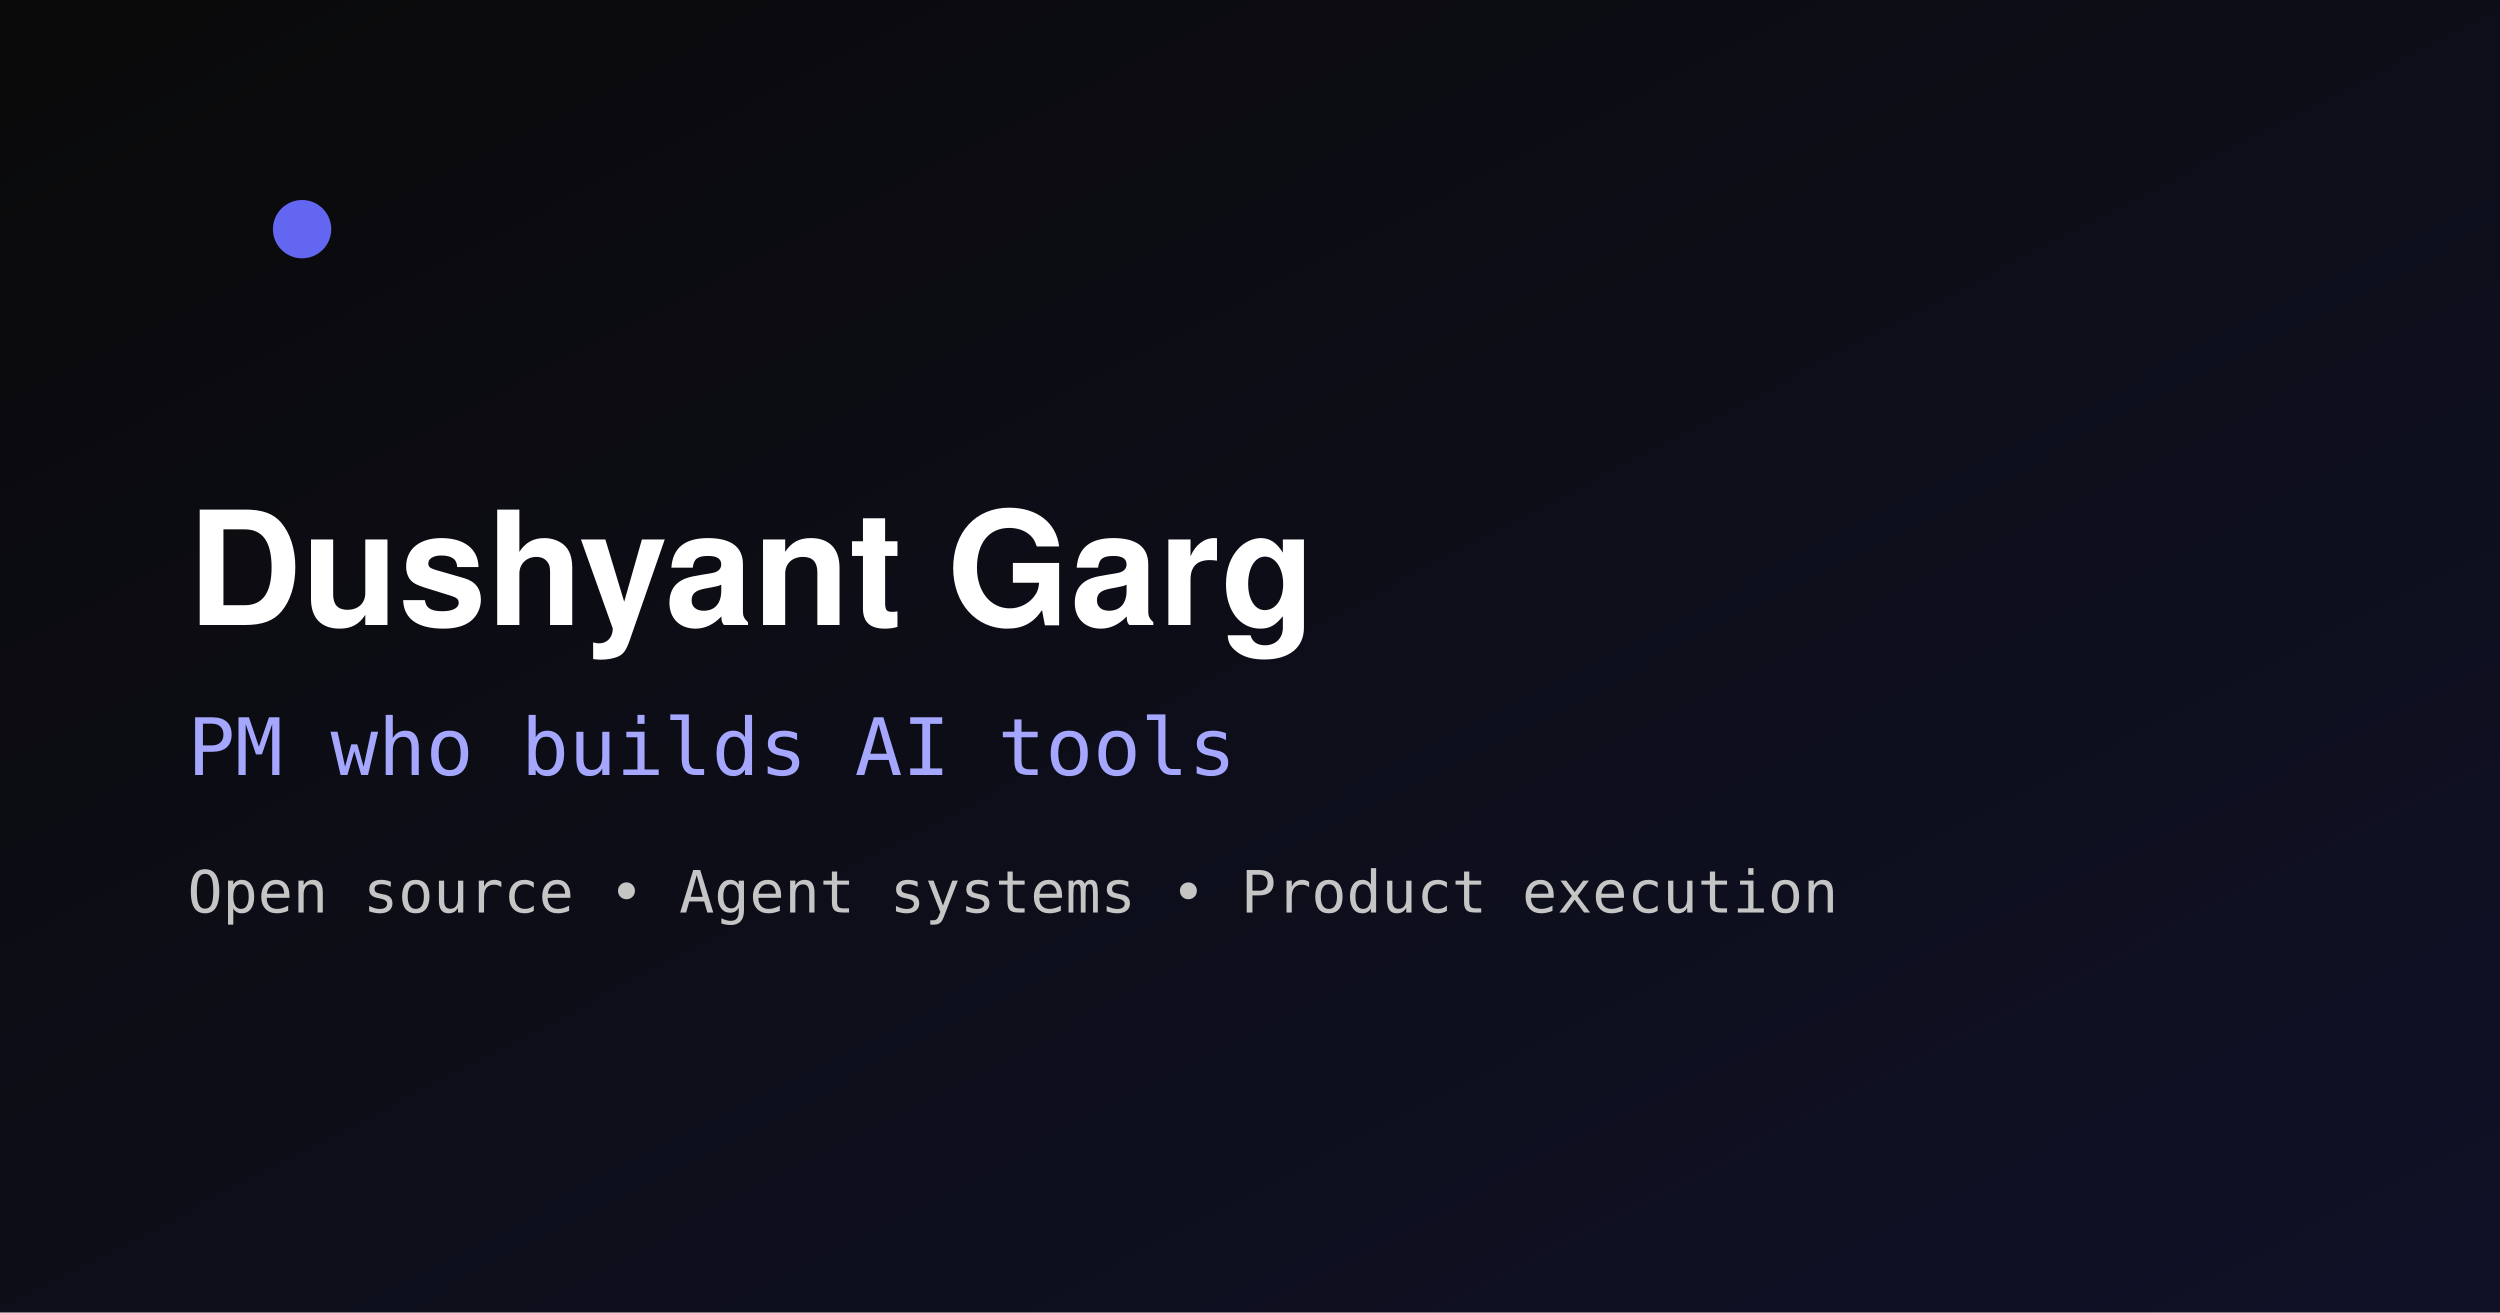
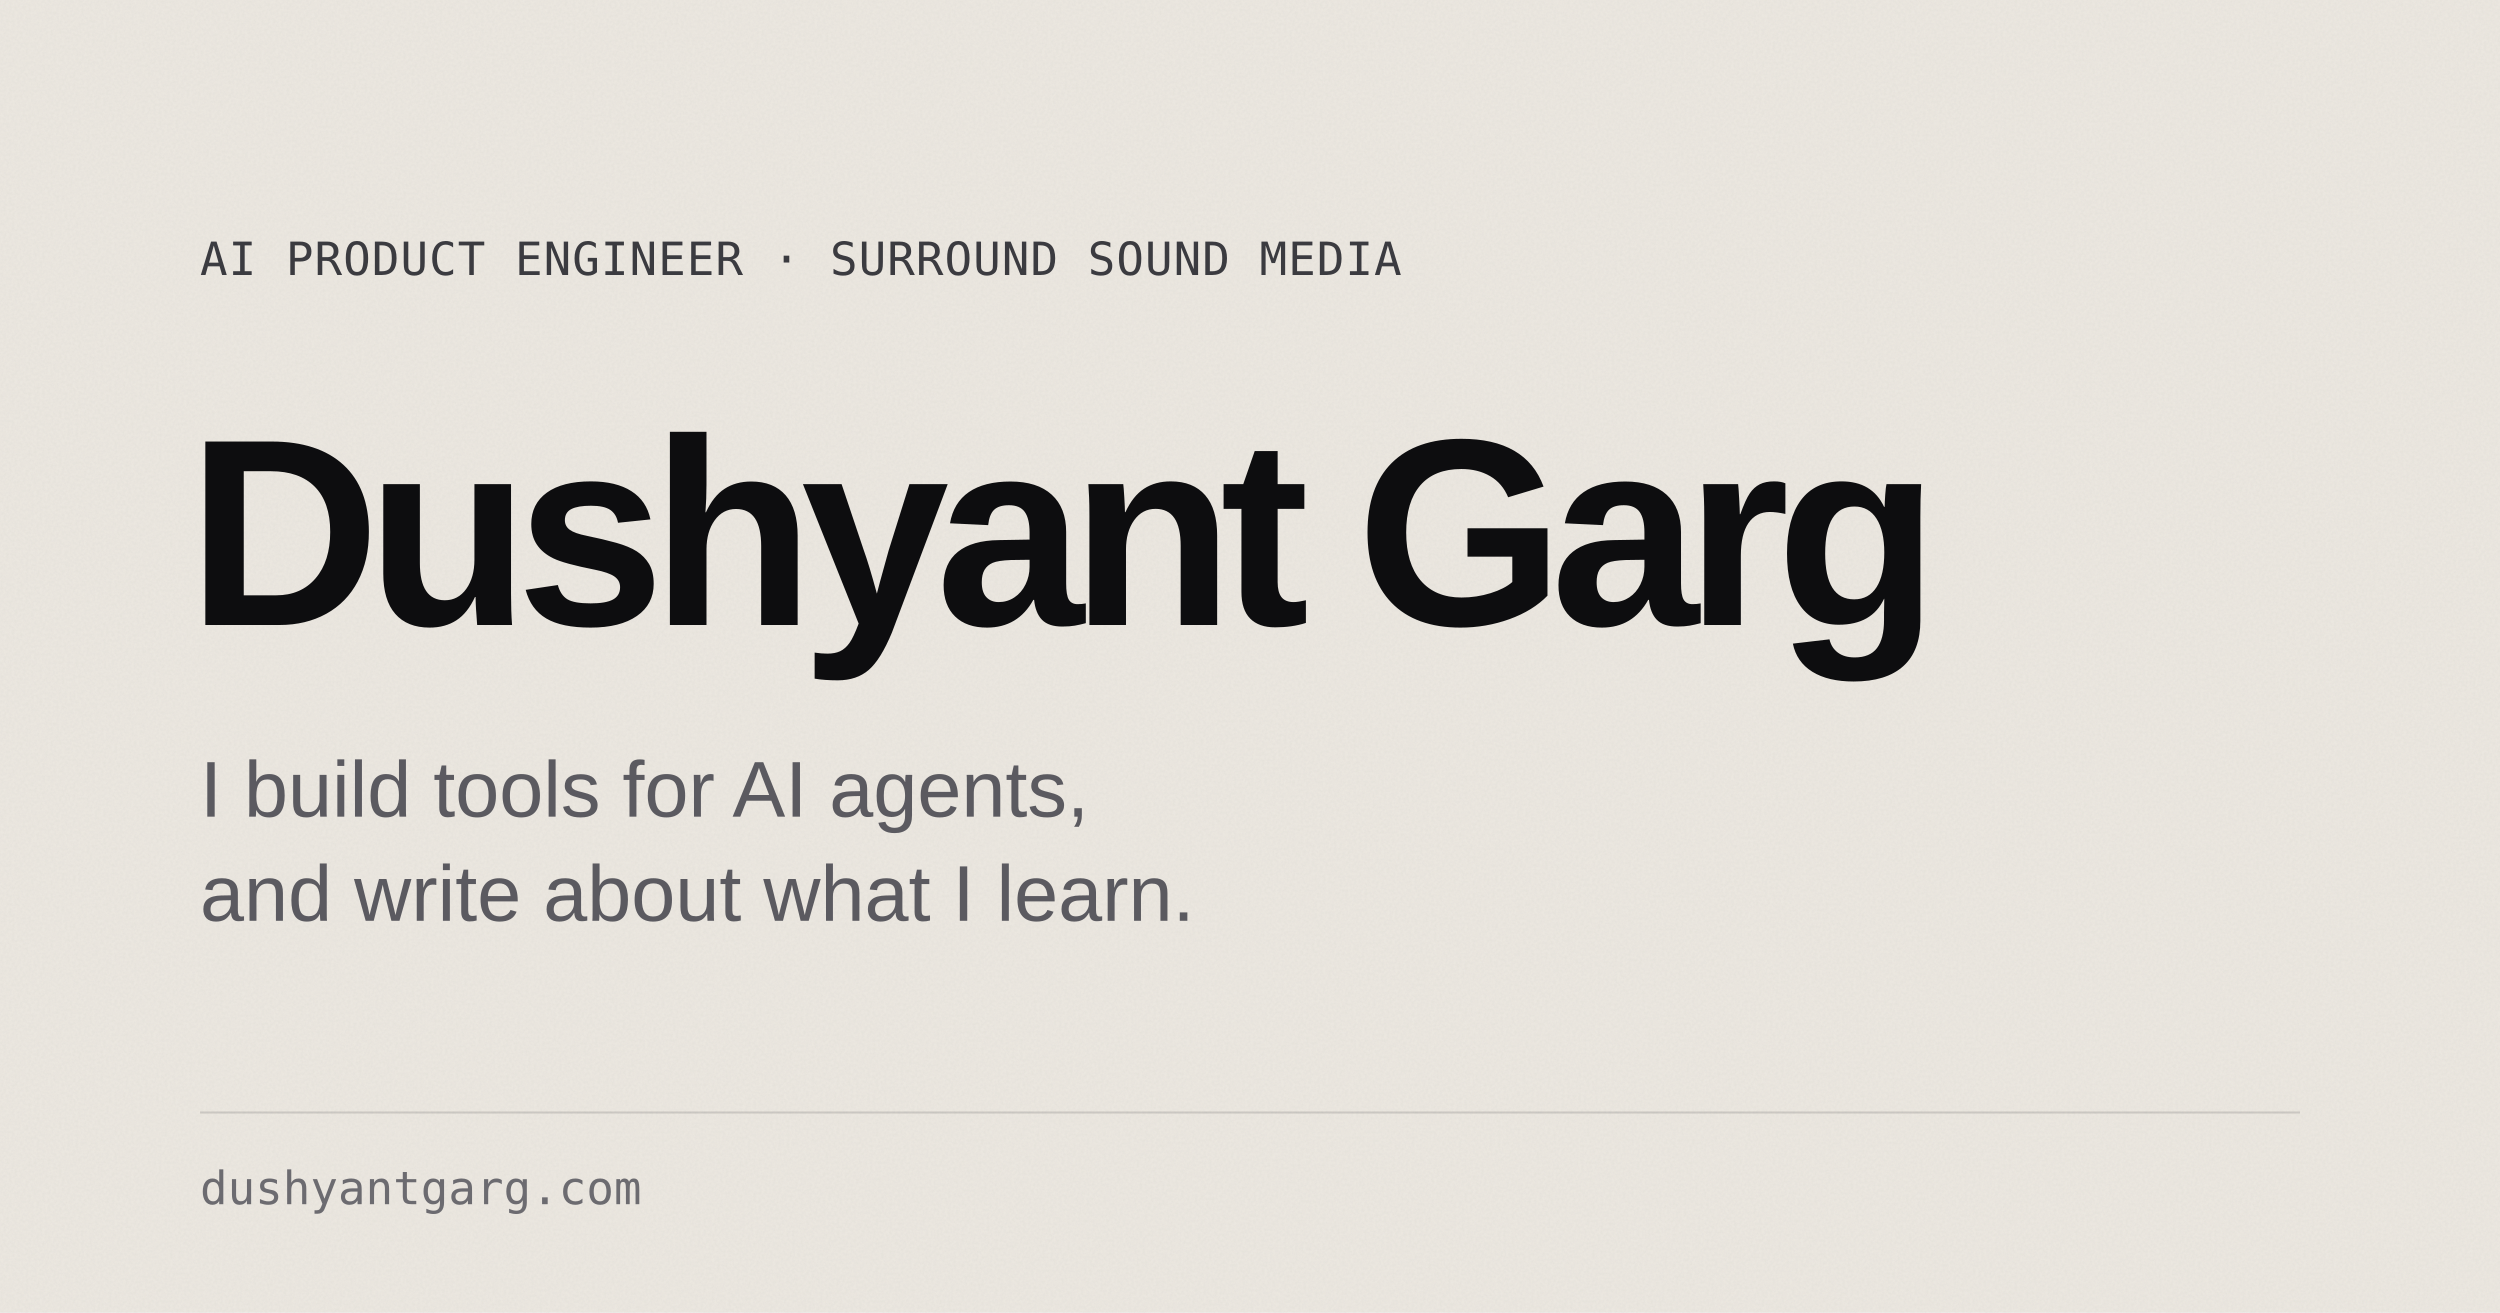
<svg xmlns="http://www.w3.org/2000/svg" width="1200" height="630" viewBox="0 0 1200 630">
  <defs>
-     <linearGradient id="g" x1="0" y1="0" x2="1" y2="1">
-       <stop offset="0%" stop-color="#0a0a0a" />
-       <stop offset="100%" stop-color="#101127" />
-     </linearGradient>
+     <filter id="grain">
+       <feTurbulence type="fractalNoise" baseFrequency=".75" numOctaves="3" stitchTiles="stitch" />
+       <feColorMatrix values="0 0 0 0 .4  0 0 0 0 .38  0 0 0 0 .34  0 0 0 .1 0" />
+     </filter>
  </defs>
-   <rect width="1200" height="630" fill="url(#g)" />
-   <circle cx="145" cy="110" r="14" fill="#6366f1" />
-   <text x="90" y="300" fill="#ffffff" font-size="76" font-family="-apple-system, BlinkMacSystemFont, Segoe UI, Helvetica, Arial, sans-serif" font-weight="700">Dushyant Garg</text>
-   <text x="90" y="372" fill="#a5a7ff" font-size="38" font-family="JetBrains Mono, monospace">PM who builds AI tools</text>
-   <text x="90" y="438" fill="#c5c5c5" font-size="28" font-family="JetBrains Mono, monospace">Open source • Agent systems • Product execution</text>
+   <rect width="1200" height="630" fill="#ece8e1" />
+   <rect width="1200" height="630" filter="url(#grain)" />
+   <text x="96" y="132" fill="#3b3b40" font-family="'Geist Mono', ui-monospace, monospace" font-size="22" letter-spacing="0.5">AI PRODUCT ENGINEER · SURROUND SOUND MEDIA</text>
+   <text x="90" y="300" fill="#0d0d0f" font-family="'Funnel Display', 'Helvetica Neue', Arial, sans-serif" font-size="128" font-weight="700" letter-spacing="-6.4">Dushyant Garg</text>
+   <text x="96" y="392" fill="#5b5a60" font-family="'Funnel Sans', 'Helvetica Neue', Arial, sans-serif" font-size="38">I build tools for AI agents,</text>
+   <text x="96" y="442" fill="#5b5a60" font-family="'Funnel Sans', 'Helvetica Neue', Arial, sans-serif" font-size="38">and write about what I learn.</text>
+   <line x1="96" y1="534" x2="1104" y2="534" stroke="#0d0d0f" stroke-opacity=".14" />
+   <text x="96" y="578" fill="#6c6b70" font-family="'Geist Mono', ui-monospace, monospace" font-size="22">dushyantgarg.com</text>
</svg>
